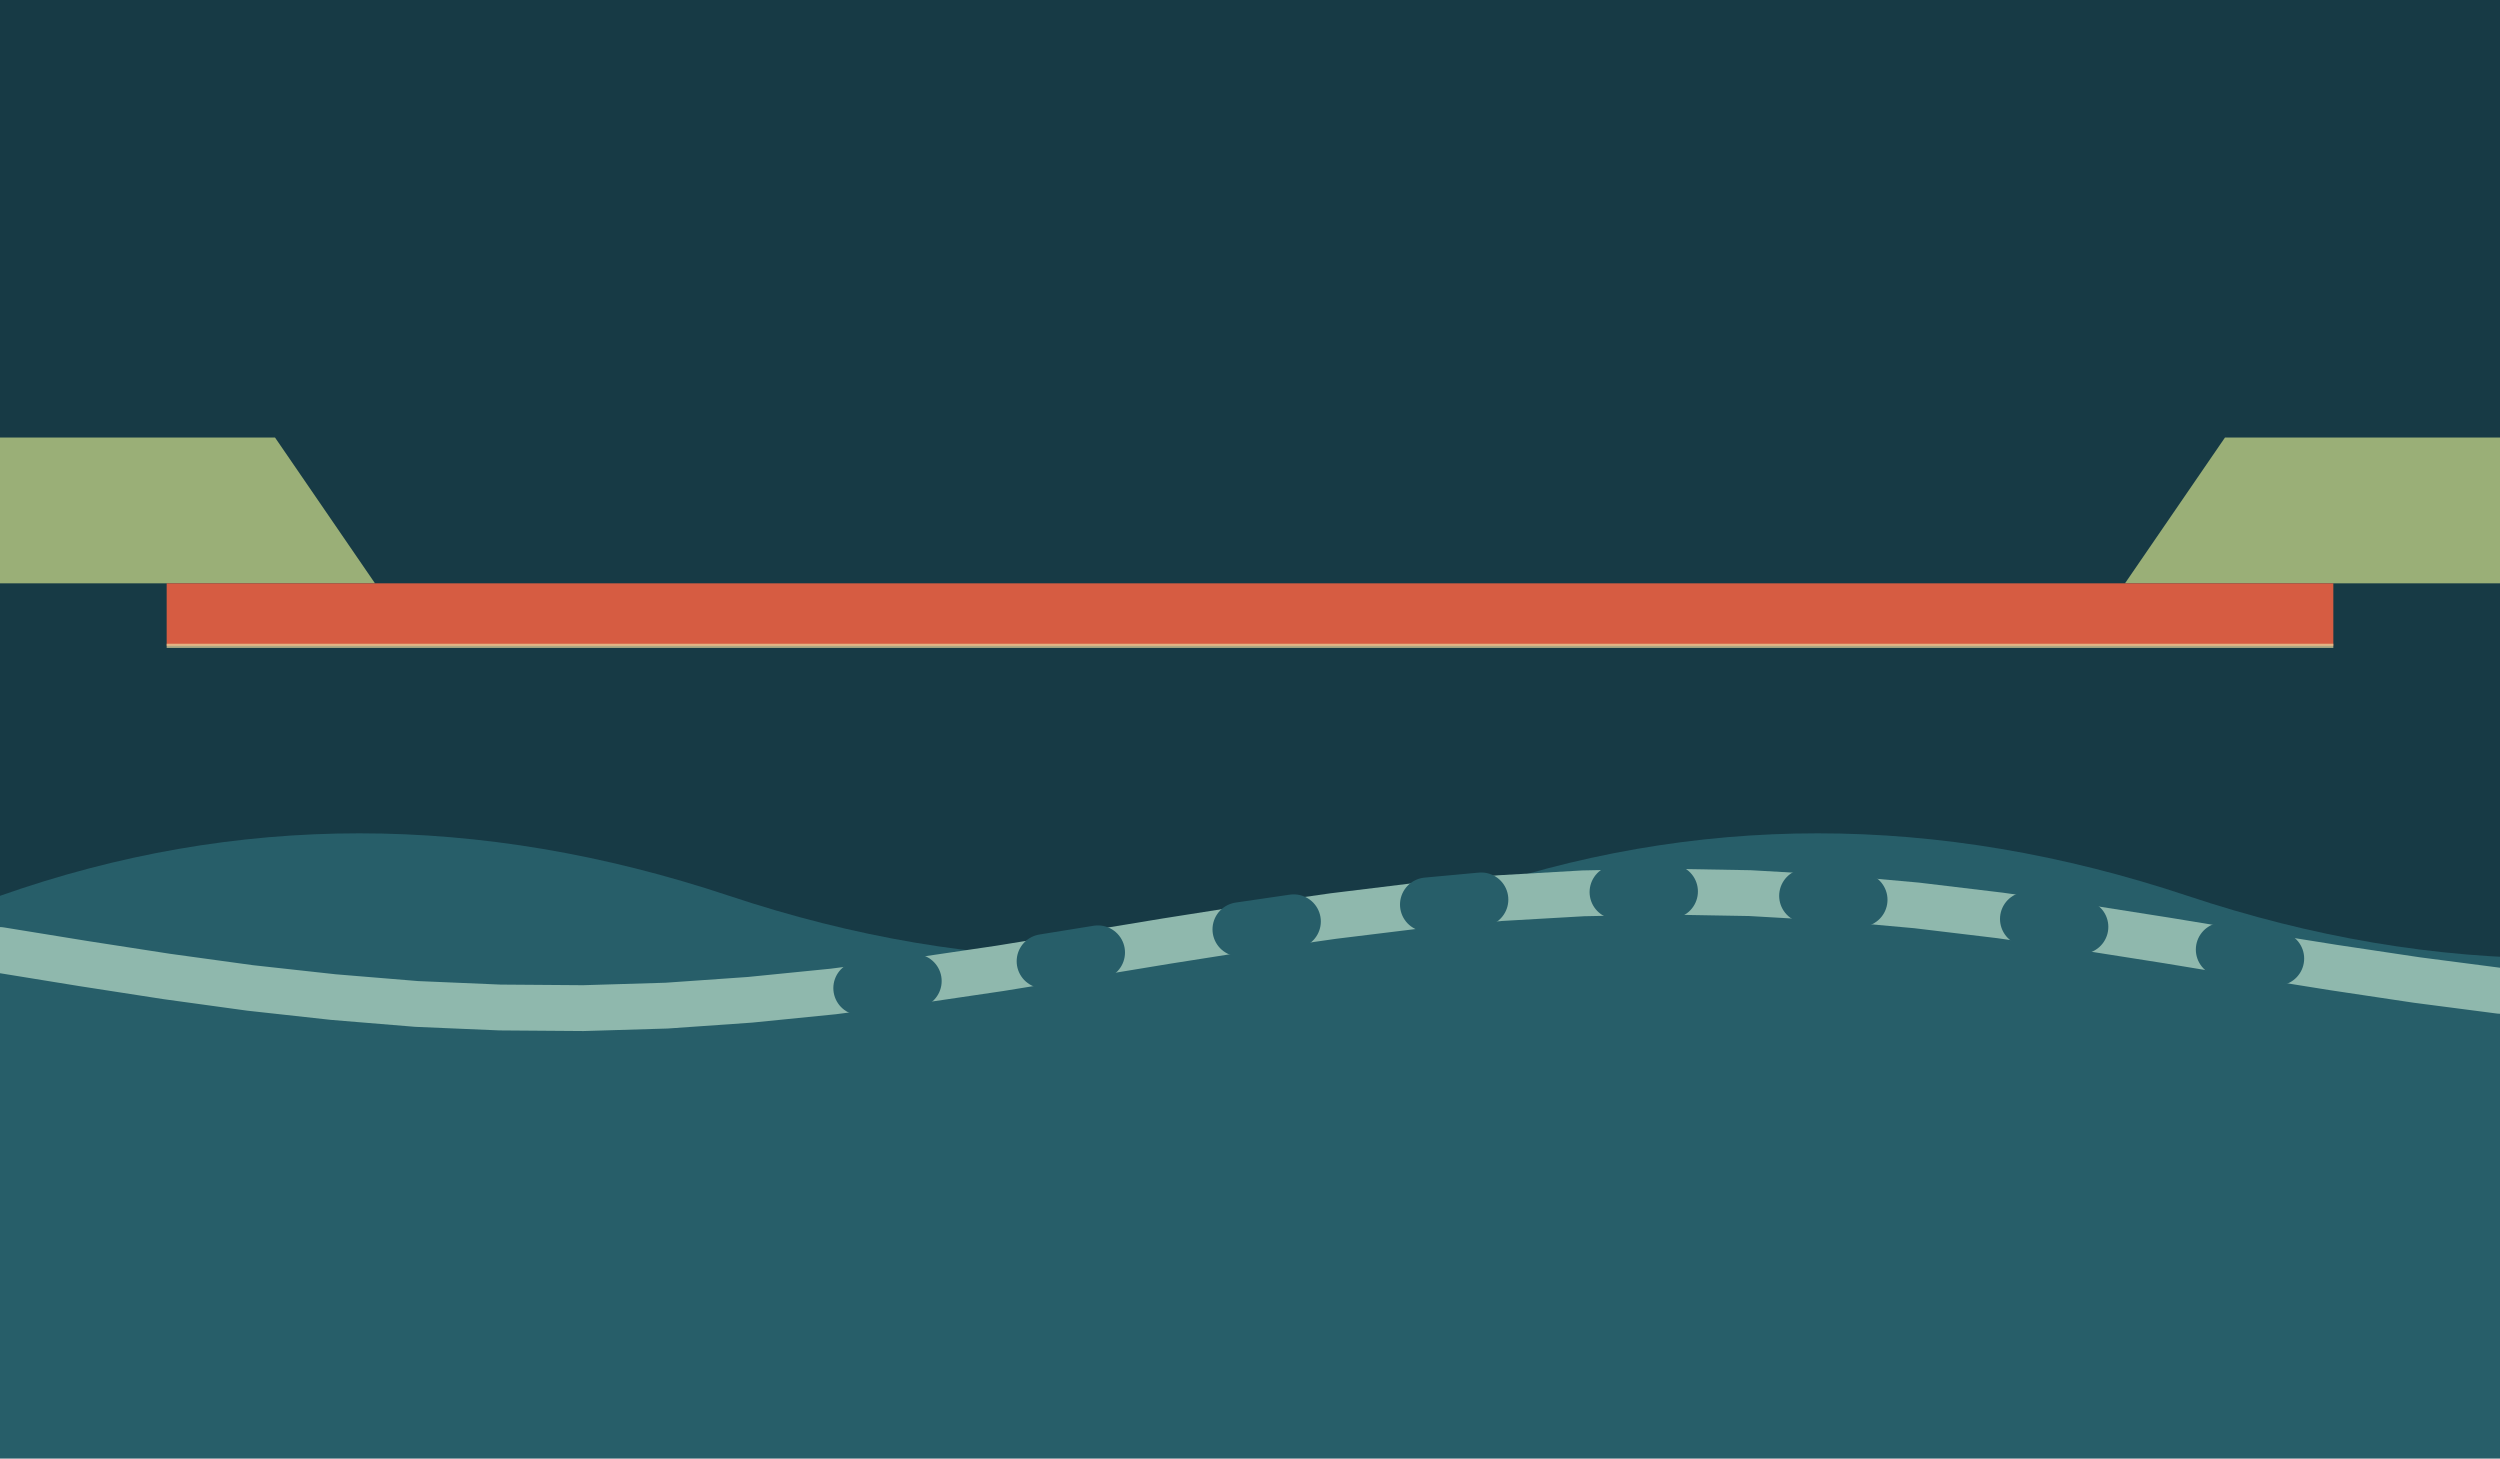
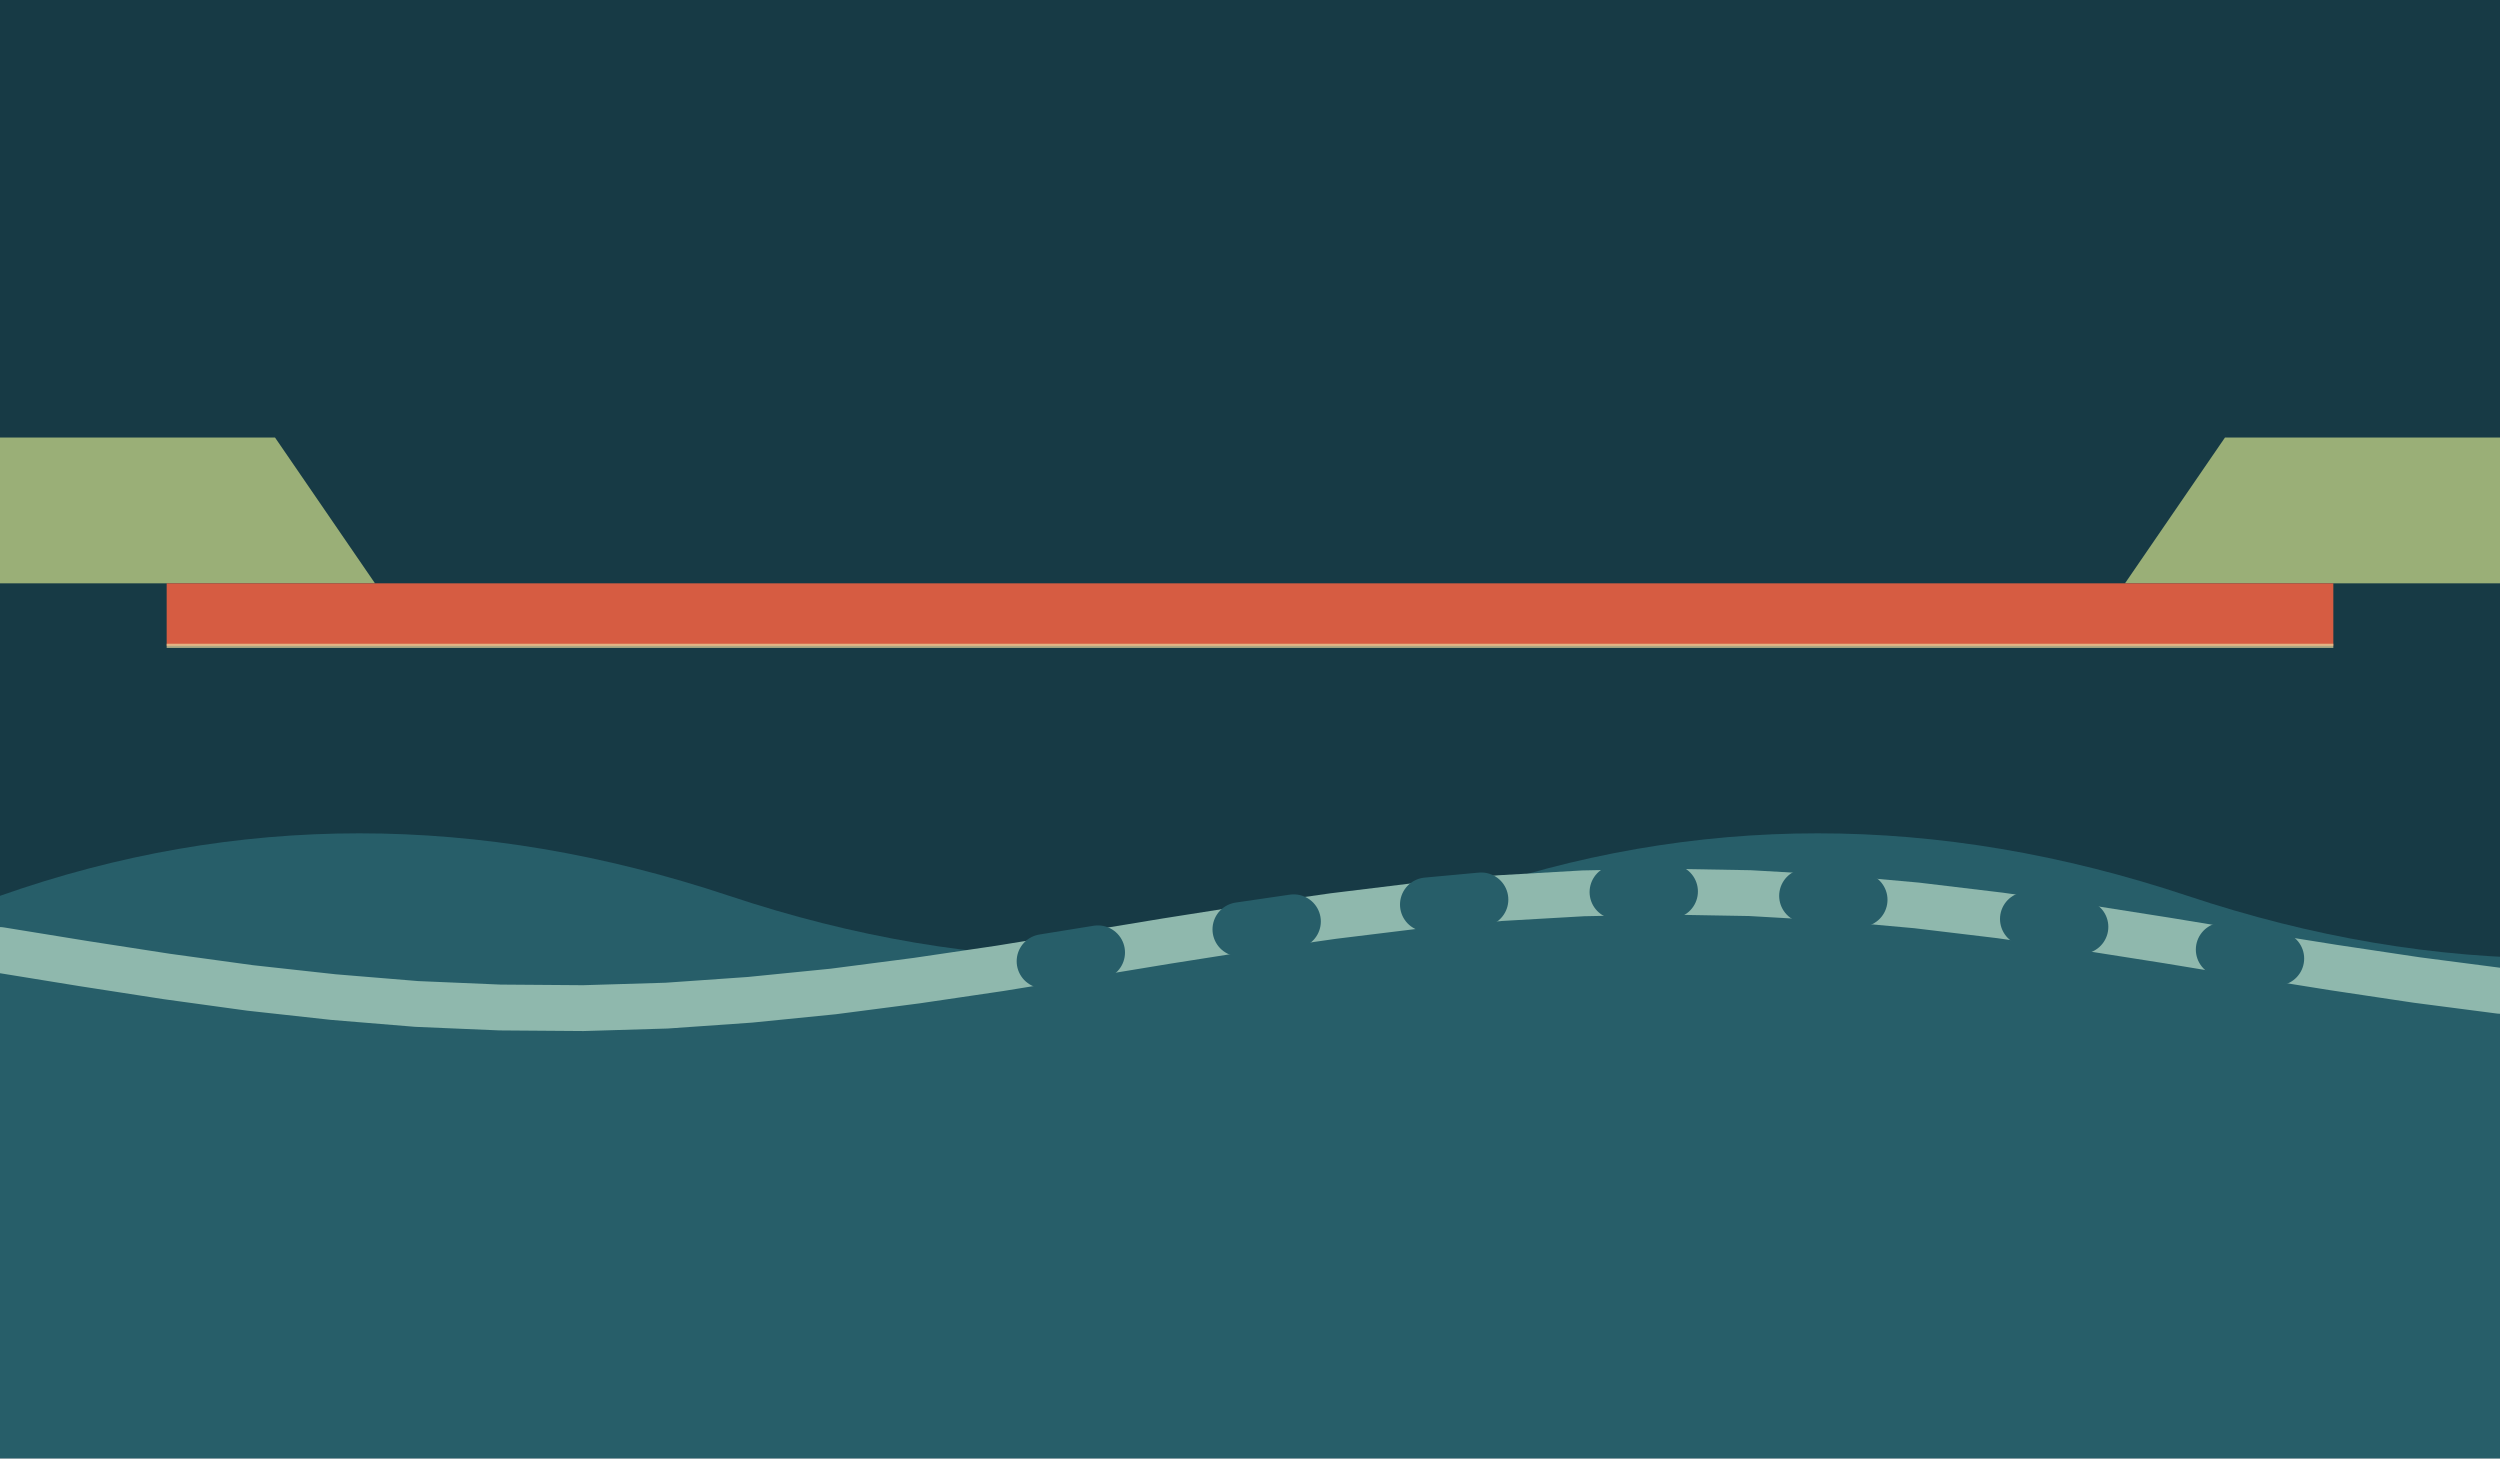
<svg xmlns="http://www.w3.org/2000/svg" viewBox="0 0 1200 700" role="img" aria-labelledby="title desc">
  <rect width="1200" height="700" fill="#173a45" />
  <path d="M0 210H132L180 280H0ZM1200 210H1068L1020 280H1200Z" fill="#9aaf77" />
  <path d="M0 430 Q170 370 350 430 T700 430 T1050 430 T1400 430 V700 H0Z" fill="#275e69" />
  <path d="M 0 456.0 L 40 462.5 L 80 468.7 L 120 474.2 L 160 478.6 L 200 481.9 L 240 483.6 L 280 483.9 L 320 482.7 L 360 479.9 L 400 475.9 L 440 470.7 L 480 464.8 L 520 458.3 L 560 451.7 L 600 445.4 L 640 439.7 L 680 434.8 L 720 431.1 L 760 428.8 L 800 428.0 L 840 428.7 L 880 431.0 L 920 434.6 L 960 439.4 L 1000 445.1 L 1040 451.4 L 1080 458.0 L 1120 464.4 L 1160 470.4 L 1200 475.6" fill="none" stroke="#8fb8ad" stroke-width="22" stroke-linecap="round" stroke-linejoin="round" />
  <g fill="none" stroke="#275e69" stroke-width="26" stroke-linecap="round">
-     <path d="M413 474.3 L439 470.9" />
    <path d="M501 461.4 L527 457.2" />
    <path d="M595 446.1 L621 442.3" />
    <path d="M685 434.2 L711 431.8" />
    <path d="M776 428.2 L802 427.9" />
    <path d="M867 430.0 L893 431.9" />
    <path d="M973 441.1 L999 444.9" />
    <path d="M1067 455.8 L1093 460.1" />
  </g>
  <path d="M80 280H1120V310H80Z" fill="#d65c42" />
  <path d="M80 310H1120" stroke="#ead9a0" stroke-width="2" opacity=".7" />
</svg>
